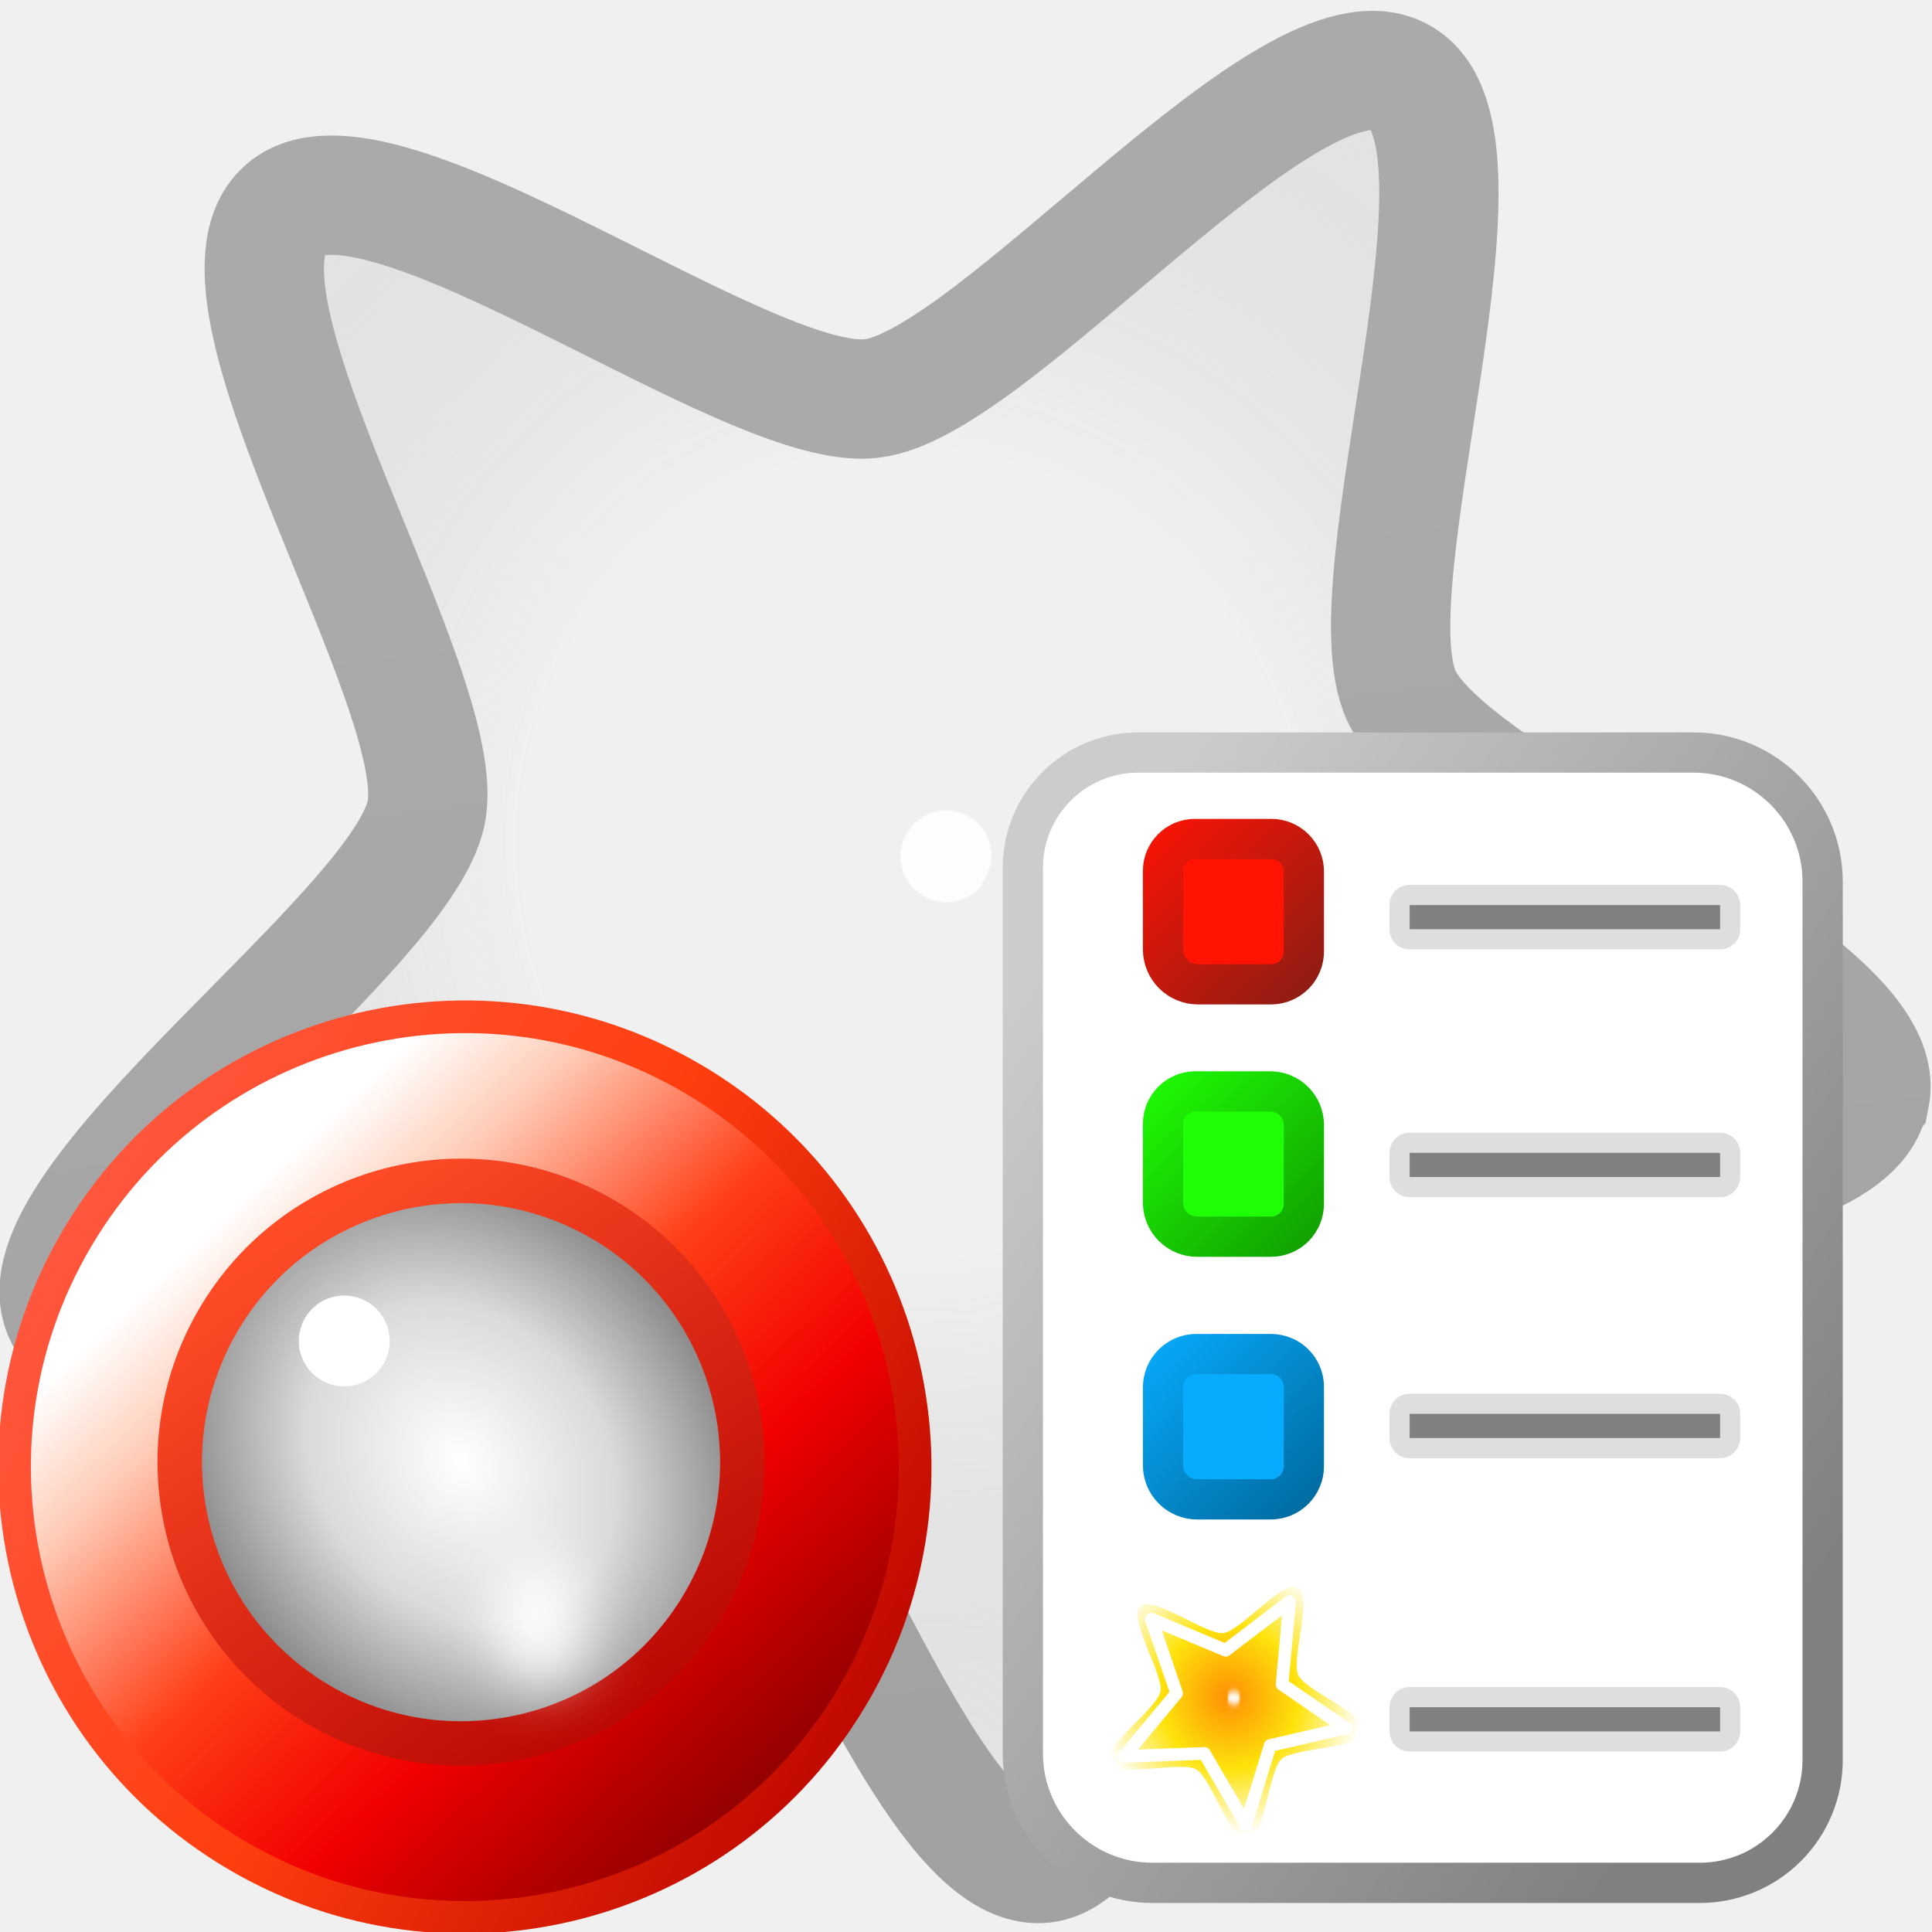
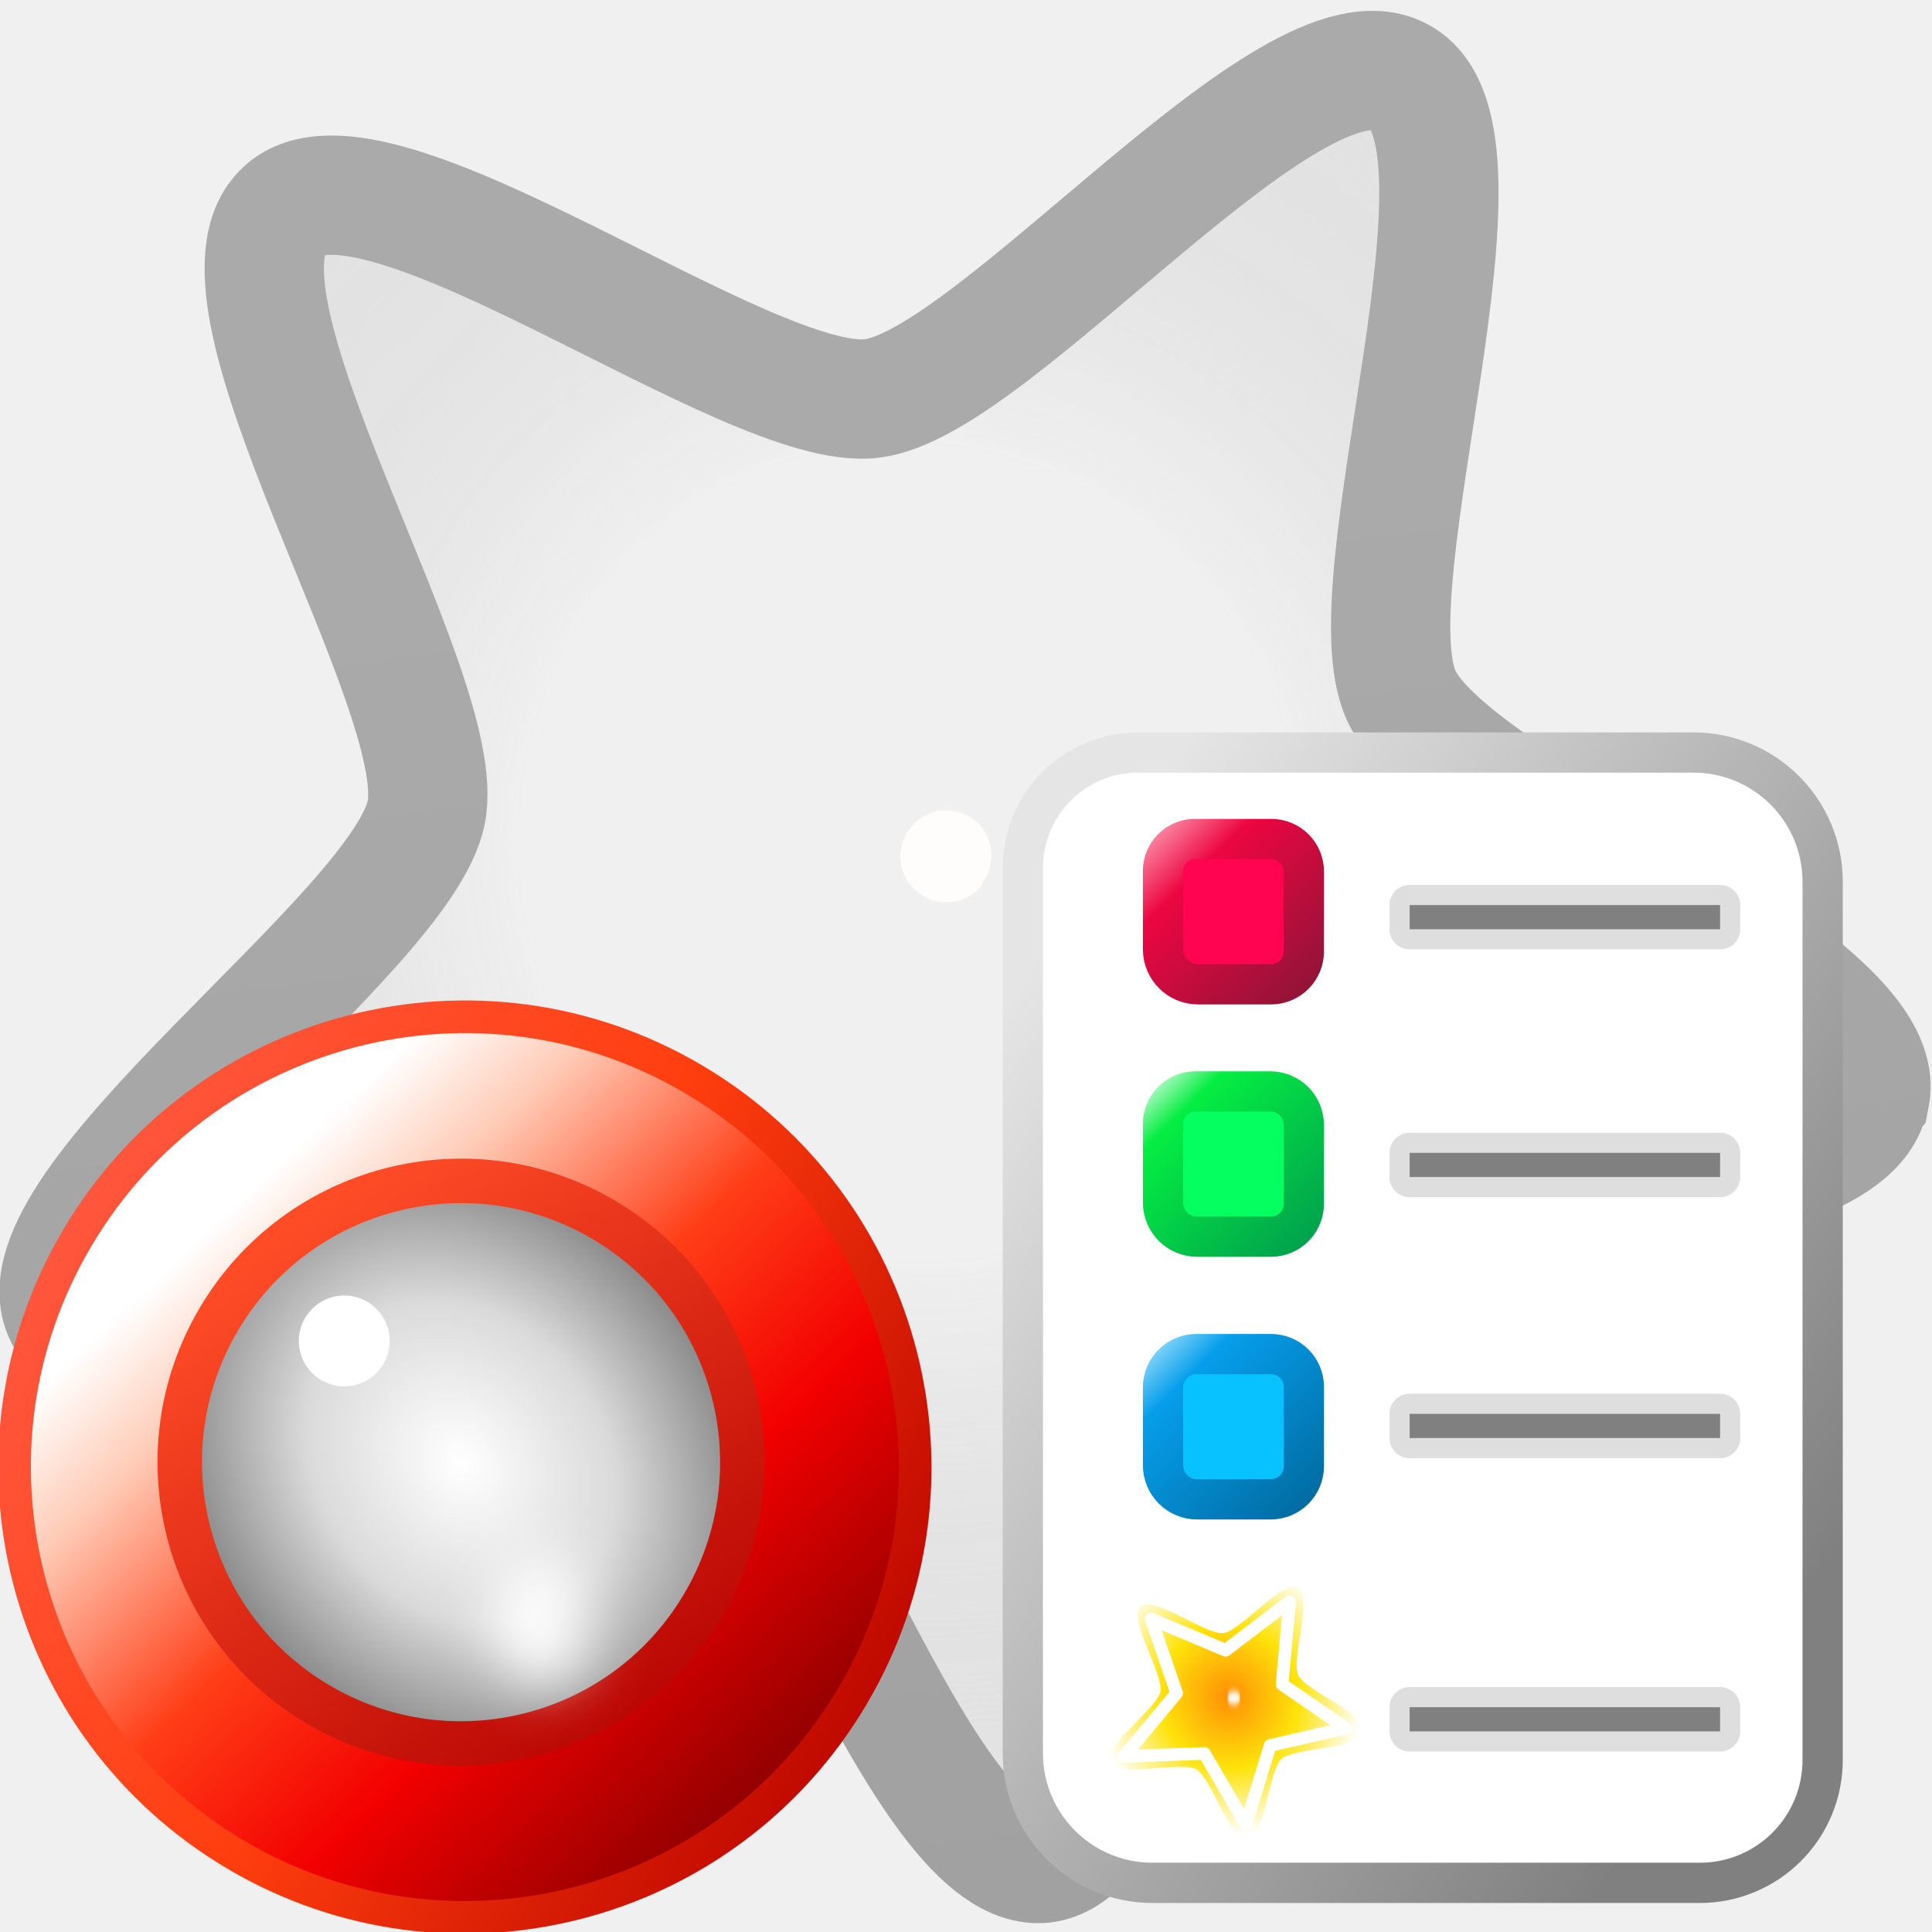
<svg xmlns="http://www.w3.org/2000/svg" xmlns:xlink="http://www.w3.org/1999/xlink" width="48" height="48">
  <defs>
-     <linearGradient id="g">
-       <stop offset="0" stop-color="#08acff" />
-       <stop offset="1" stop-color="#069" />
-     </linearGradient>
-     <linearGradient id="f">
-       <stop offset="0" stop-color="#1fff05" />
-       <stop offset="1" stop-color="#109900" />
-     </linearGradient>
-     <linearGradient id="e">
-       <stop offset="0" stop-color="#ff1404" />
-       <stop offset="1" stop-color="#861d15" />
-     </linearGradient>
    <linearGradient id="c">
-       <stop offset="0" stop-color="#ccc" />
+       <stop offset="0" stop-color="#e5e5e5" />
      <stop offset="1" stop-color="gray" />
    </linearGradient>
-     <linearGradient xlink:href="#c" id="K" x1="25.47" y1="24.208" x2="45.783" y2="38.346" gradientUnits="userSpaceOnUse" />
+     <linearGradient xlink:href="#c" id="L" x1="25.47" y1="24.208" x2="45.783" y2="38.346" gradientUnits="userSpaceOnUse" />
    <linearGradient id="d">
      <stop offset="0" stop-color="#ff8f05" />
      <stop offset=".522" stop-color="#fee30b" />
      <stop offset="1" stop-color="#fff" />
    </linearGradient>
-     <linearGradient xlink:href="#e" id="L" x1="28.395" y1="20.758" x2="32.894" y2="25.368" gradientUnits="userSpaceOnUse" />
-     <linearGradient xlink:href="#f" id="M" x1="28.395" y1="27.368" x2="32.894" y2="31.977" gradientUnits="userSpaceOnUse" />
-     <linearGradient xlink:href="#g" id="N" x1="28.395" y1="33.894" x2="32.894" y2="38.503" gradientUnits="userSpaceOnUse" />
-     <linearGradient id="u">
+     <linearGradient id="s">
      <stop offset="0" stop-color="#ffae05" stop-opacity="0" />
      <stop offset=".416" stop-color="#7b7b7b" stop-opacity="0" />
      <stop offset="1" stop-color="#cecece" />
    </linearGradient>
-     <linearGradient id="v">
+     <linearGradient id="t">
      <stop offset="0" stop-color="#1a1a1a" />
      <stop offset="1" />
    </linearGradient>
-     <linearGradient xlink:href="#y" id="E" x1="-20.459" y1="-18.821" x2="-60.891" y2="-30.538" gradientUnits="userSpaceOnUse" />
-     <linearGradient id="y">
+     <linearGradient xlink:href="#w" id="F" x1="-20.459" y1="-18.821" x2="-60.891" y2="-30.538" gradientUnits="userSpaceOnUse" />
+     <linearGradient id="w">
      <stop offset=".113" stop-color="#fff" />
      <stop offset=".244" stop-color="#ffccb7" />
      <stop offset=".48" stop-color="#ff3e17" />
      <stop offset=".705" stop-color="#f20000" />
      <stop offset="1" stop-color="#8d0000" />
    </linearGradient>
-     <linearGradient xlink:href="#z" id="F" x1="-62.22" y1="-25.308" x2="-18.692" y2="-25.308" gradientUnits="userSpaceOnUse" />
-     <linearGradient id="z">
+     <linearGradient xlink:href="#x" id="G" x1="-62.22" y1="-25.308" x2="-18.692" y2="-25.308" gradientUnits="userSpaceOnUse" />
+     <linearGradient id="x">
      <stop offset=".001" stop-color="#c00900" />
      <stop offset=".503" stop-color="#ff3e0e" />
      <stop offset="1" stop-color="#ff563d" />
    </linearGradient>
-     <linearGradient id="A">
+     <linearGradient id="y">
      <stop offset="0" stop-color="#fff" />
      <stop offset=".468" stop-color="#dadada" />
      <stop offset="1" stop-color="#6e6e6e" />
    </linearGradient>
-     <linearGradient xlink:href="#B" id="H" x1="-28.175" y1="-18.696" x2="-56.278" y2="-31.224" gradientUnits="userSpaceOnUse" />
-     <linearGradient id="B">
+     <linearGradient xlink:href="#z" id="I" x1="-28.175" y1="-18.696" x2="-56.278" y2="-31.224" gradientUnits="userSpaceOnUse" />
+     <linearGradient id="z">
      <stop offset="0" stop-color="#ff4c27" />
      <stop offset="1" stop-color="#b30000" />
    </linearGradient>
-     <linearGradient xlink:href="#v" id="D" x1="5.83" x2="12.91" y1="6.7" y2="13.2" gradientUnits="userSpaceOnUse" gradientTransform="matrix(2.647 2.2616 -2.267 2.6553 22.298 -16.87)" />
-     <radialGradient xlink:href="#d" id="O" cx="7.18" cy="8.2" r="6.59" fx="7.18" fy="8.2" gradientTransform="matrix(.9 .5558 -.5314 .8606 5.08 -2.85)" gradientUnits="userSpaceOnUse" />
-     <radialGradient xlink:href="#u" id="C" cx="7.18" cy="8.2" r="6.59" fx="7.18" fy="8.2" gradientTransform="matrix(1.1223 3.51126 -3.3576 1.08334 42.206 -12.949)" gradientUnits="userSpaceOnUse" />
-     <radialGradient xlink:href="#A" id="G" cx="-40.187" cy="-25.201" fx="-40.187" fy="-25.201" r="14.157" gradientUnits="userSpaceOnUse" gradientTransform="rotate(200.522 -44.48 -25.978)scale(1.21365 1)" />
-     <filter id="P" width="1.832" height="1.832" x="-.416" y="-.416" color-interpolation-filters="sRGB">
+     <linearGradient xlink:href="#t" id="E" x1="5.83" x2="12.91" y1="6.7" y2="13.2" gradientUnits="userSpaceOnUse" gradientTransform="matrix(2.647 2.2616 -2.267 2.6553 22.298 -16.87)" />
+     <linearGradient xlink:href="#A" id="O" x1="28.395" y1="33.894" x2="32.894" y2="38.503" gradientUnits="userSpaceOnUse" gradientTransform="translate(0 -.752)" />
+     <linearGradient id="A">
+       <stop offset="0" stop-color="#bbedff" />
+       <stop offset=".24" stop-color="#069eeb" />
+       <stop offset="1" stop-color="#069" />
+     </linearGradient>
+     <linearGradient xlink:href="#B" id="N" x1="28.395" y1="27.368" x2="32.894" y2="31.977" gradientUnits="userSpaceOnUse" gradientTransform="translate(0 -.752)" />
+     <linearGradient id="B">
+       <stop offset="0" stop-color="#fff" />
+       <stop offset=".217" stop-color="#04ee42" />
+       <stop offset="1" stop-color="#00994e" />
+     </linearGradient>
+     <linearGradient xlink:href="#C" id="M" x1="28.395" y1="20.758" x2="32.894" y2="25.368" gradientUnits="userSpaceOnUse" gradientTransform="translate(0 -.413)" />
+     <linearGradient id="C">
+       <stop offset="0" stop-color="#ffb0bf" />
+       <stop offset=".294" stop-color="#ec0641" />
+       <stop offset="1" stop-color="#861536" />
+     </linearGradient>
+     <radialGradient xlink:href="#d" id="P" cx="7.18" cy="8.2" r="6.59" fx="7.18" fy="8.2" gradientTransform="matrix(.9 .5558 -.5314 .8606 5.08 -2.85)" gradientUnits="userSpaceOnUse" />
+     <radialGradient xlink:href="#s" id="D" cx="7.18" cy="8.2" r="6.59" fx="7.18" fy="8.2" gradientTransform="matrix(1.1223 3.51126 -3.3576 1.08334 42.206 -12.949)" gradientUnits="userSpaceOnUse" />
+     <radialGradient xlink:href="#y" id="H" cx="-40.187" cy="-25.201" fx="-40.187" fy="-25.201" r="14.157" gradientUnits="userSpaceOnUse" gradientTransform="rotate(200.522 -44.48 -25.978)scale(1.21365 1)" />
+     <filter id="Q" width="1.832" height="1.832" x="-.416" y="-.416" color-interpolation-filters="sRGB">
      <feGaussianBlur stdDeviation=".13" />
    </filter>
-     <filter id="J" width="1.04" height="1.04" x="-.02" y="-.02" color-interpolation-filters="sRGB">
+     <filter id="K" width="1.04" height="1.04" x="-.02" y="-.02" color-interpolation-filters="sRGB">
      <feGaussianBlur stdDeviation=".006" />
    </filter>
-     <filter id="I" x="-.662" y="-.535" width="2.325" height="2.069" color-interpolation-filters="sRGB">
+     <filter id="J" x="-.662" y="-.535" width="2.325" height="2.069" color-interpolation-filters="sRGB">
      <feGaussianBlur stdDeviation="0.707 0.726" />
    </filter>
    <path fill="#fffdfc" d="M8.5 7.99a.37.37 0 0 1-.38.37.37.37 0 0 1-.37-.37.37.37 0 0 1 .37-.38.37.37 0 0 1 .37.37" id="reuse-0" />
  </defs>
-   <path fill="url(#C)" fill-rule="evenodd" stroke="url(#D)" stroke-width="2.964" d="M46.497 27.226c-.58 3.04-12.322 2.744-14.585 4.805-2.26 2.11-2.886 13.836-5.922 14.228-3.039.342-6.381-10.917-9.07-12.433-2.661-1.494-13.993 1.59-15.272-1.201-1.301-2.765 8.392-9.454 9-12.471.607-3.017-5.816-12.867-3.53-14.955 2.238-2.084 11.566 5.06 14.601 4.668 3.04-.342 10.44-9.494 13.13-7.978 2.684 1.467-1.255 12.568.024 15.36 1.28 2.791 12.232 6.96 11.647 9.95z" enable-background="accumulate" overflow="visible" style="marker:none" opacity=".33" transform="translate(-.059 .032)" />
+   <path fill="url(#D)" fill-rule="evenodd" stroke="url(#E)" stroke-width="2.964" d="M46.497 27.226c-.58 3.04-12.322 2.744-14.585 4.805-2.26 2.11-2.886 13.836-5.922 14.228-3.039.342-6.381-10.917-9.07-12.433-2.661-1.494-13.993 1.59-15.272-1.201-1.301-2.765 8.392-9.454 9-12.471.607-3.017-5.816-12.867-3.53-14.955 2.238-2.084 11.566 5.06 14.601 4.668 3.04-.342 10.44-9.494 13.13-7.978 2.684 1.467-1.255 12.568.024 15.36 1.28 2.791 12.232 6.96 11.647 9.95z" enable-background="accumulate" overflow="visible" style="marker:none" opacity=".33" transform="translate(-.059 .032)" />
  <g transform="translate(-.159 13.89)scale(.53262)">
-     <circle cx="-40.456" cy="-25.308" r="21.002" transform="rotate(-149.458)" fill="url(#E)" stroke="url(#F)" stroke-width="1.523" stroke-linecap="round" stroke-linejoin="round" />
-     <circle cx="-40.187" cy="-25.201" r="13.12" transform="rotate(-149.458)" fill="url(#G)" stroke="url(#H)" stroke-width="2.075" stroke-linecap="round" stroke-linejoin="round" />
-     <path style="mix-blend-mode:normal" transform="translate(-26.424 -3.209)scale(1.79036)" d="M30.32 29.412a1.28 1.63 0 0 1-1.159 1.623 1.28 1.63 0 0 1-1.38-1.314 1.28 1.63 0 0 1 .898-1.872 1.28 1.63 0 0 1 1.549.958l-1.189.605z" fill="#fff" filter="url(#I)" />
+     <circle cx="-40.456" cy="-25.308" r="21.002" transform="rotate(-149.458)" fill="url(#F)" stroke="url(#G)" stroke-width="1.523" stroke-linecap="round" stroke-linejoin="round" />
+     <circle cx="-40.187" cy="-25.201" r="13.12" transform="rotate(-149.458)" fill="url(#H)" stroke="url(#I)" stroke-width="2.075" stroke-linecap="round" stroke-linejoin="round" />
+     <path style="mix-blend-mode:normal" transform="translate(-26.424 -3.209)scale(1.79036)" d="M30.32 29.412a1.28 1.63 0 0 1-1.159 1.623 1.28 1.63 0 0 1-1.38-1.314 1.28 1.63 0 0 1 .898-1.872 1.28 1.63 0 0 1 1.549.958l-1.189.605z" fill="#fff" filter="url(#J)" />
    <circle cx="8.608" cy="33.271" r="1.129" transform="translate(.195 -25.995)scale(1.87752)" fill="#fff" paint-order="stroke fill markers" />
  </g>
-   <use fill-rule="evenodd" filter="url(#J)" transform="rotate(36.96 28.483 21.055)scale(3.0331)" style="mix-blend-mode:normal" xlink:href="#reuse-0" />
+   <use fill-rule="evenodd" filter="url(#K)" transform="rotate(36.96 28.483 21.055)scale(3.0331)" style="mix-blend-mode:normal" xlink:href="#reuse-0" />
  <g stroke-linecap="round" paint-order="markers stroke fill">
-     <path d="M28.278 19.196h13.796a2.71 2.71 45 0 1 2.709 2.708v21.824a2.55 2.55 135 0 1-2.552 2.551h-13.6a2.72 2.72 45 0 1-2.719-2.719V21.562a2.365 2.365 135 0 1 2.366-2.366z" fill="#fff" stroke="url(#K)" stroke-width="2" />
-     <path d="M29.685 21.758h1.901a.307.307 45 0 1 .308.308v1.985a.316.316 135 0 1-.317.317h-1.814a.37.37 45 0 1-.368-.368v-1.952a.29.29 135 0 1 .29-.29" transform="translate(0 -.413)" fill="#ff1404" stroke="url(#L)" stroke-width="2" stroke-linejoin="round" />
-     <path d="M29.698 28.368h1.862a.334.334 45 0 1 .334.334v1.958a.316.316 135 0 1-.317.317h-1.834a.347.347 45 0 1-.348-.348v-1.958a.303.303 135 0 1 .303-.303" transform="translate(0 -.752)" fill="#1fff05" stroke="url(#M)" stroke-width="2" stroke-linejoin="round" />
-     <path d="M29.725 34.894h1.855a.314.314 45 0 1 .314.314v1.972a.323.323 135 0 1-.323.323h-1.828a.347.347 45 0 1-.348-.348v-1.932a.33.33 135 0 1 .33-.33z" transform="translate(0 -.752)" fill="#08acff" stroke="url(#N)" stroke-width="2" stroke-linejoin="round" />
+     <path d="M28.278 19.196h13.796a2.71 2.71 45 0 1 2.709 2.708v21.824a2.55 2.55 135 0 1-2.552 2.551h-13.6a2.72 2.72 45 0 1-2.719-2.719V21.562a2.365 2.365 135 0 1 2.366-2.366z" fill="#fff" stroke="url(#L)" stroke-width="2" />
+     <path d="M29.685 21.345h1.901a.307.307 0 0 1 .308.308v1.985a.316.316 0 0 1-.317.317h-1.814a.37.37 0 0 1-.368-.368v-1.952a.29.29 0 0 1 .29-.29" fill="#ff0451" stroke="url(#M)" stroke-width="2" stroke-linejoin="round" />
+     <path d="M29.698 27.616h1.862a.334.334 0 0 1 .334.334v1.958a.316.316 0 0 1-.317.317h-1.834a.347.347 0 0 1-.348-.348v-1.958a.303.303 0 0 1 .303-.303" fill="#05ff60" stroke="url(#N)" stroke-width="2" stroke-linejoin="round" />
+     <path d="M29.725 34.142h1.855a.314.314 0 0 1 .314.314v1.972a.323.323 0 0 1-.323.323h-1.828a.347.347 0 0 1-.348-.348v-1.932a.33.33 0 0 1 .33-.33z" fill="#08c1ff" stroke="url(#O)" stroke-width="2" stroke-linejoin="round" />
    <path d="M35.022 22.486h7.713v.601h-7.713zm0 6.156h7.713v.601h-7.713zm0 6.485h7.713v.601h-7.713zm0 7.288h7.713v.601h-7.713z" fill="gray" stroke="#000" stroke-linejoin="round" stroke-opacity=".13" />
  </g>
-   <path fill="url(#O)" fill-rule="evenodd" stroke="url(#linearGradient1)" stroke-width=".85" d="M13.51 5.1c.44.77-2.18 2.89-2.29 3.76-.1.88 1.95 3.55 1.36 4.2-.6.64-3.43-1.19-4.3-1.02-.86.17-2.76 2.95-3.56 2.58-.8-.36.07-3.62-.36-4.39S.69 8.51.8 7.63c.1-.87 3.47-1.05 4.06-1.7.6-.64.51-4.01 1.38-4.18.86-.18 2.07 2.97 2.87 3.34s3.97-.76 4.4 0z" enable-background="accumulate" overflow="visible" style="marker:none" transform="matrix(.3741 .31963 -.3204 .37527 30.477 36.794)" />
+   <path fill="url(#P)" fill-rule="evenodd" stroke="url(#linearGradient1)" stroke-width=".85" d="M13.51 5.1c.44.77-2.18 2.89-2.29 3.76-.1.88 1.95 3.55 1.36 4.2-.6.64-3.43-1.19-4.3-1.02-.86.17-2.76 2.95-3.56 2.58-.8-.36.07-3.62-.36-4.39S.69 8.51.8 7.63c.1-.87 3.47-1.05 4.06-1.7.6-.64.51-4.01 1.38-4.18.86-.18 2.07 2.97 2.87 3.34s3.97-.76 4.4 0z" enable-background="accumulate" overflow="visible" style="marker:none" transform="matrix(.3741 .31963 -.3204 .37527 30.477 36.794)" />
  <path fill="none" stroke="#fff" stroke-linejoin="round" stroke-width="2.23" d="m43.15 26.6-13.29 3.06-4.27 13.9-7.3-12.51-14.12.53 9.24-11.12L8.95 7.43l13.08 5.48 11.25-8.56-1.32 14.56Z" enable-background="accumulate" overflow="visible" style="marker:none" transform="translate(27.337 39.175)scale(.14133)" />
-   <use fill-rule="evenodd" filter="url(#P)" transform="rotate(36.96 -40.92 63.454)scale(.42867)" xlink:href="#reuse-0" />
+   <use fill-rule="evenodd" filter="url(#Q)" transform="rotate(36.96 -40.92 63.454)scale(.42867)" xlink:href="#reuse-0" />
</svg>
